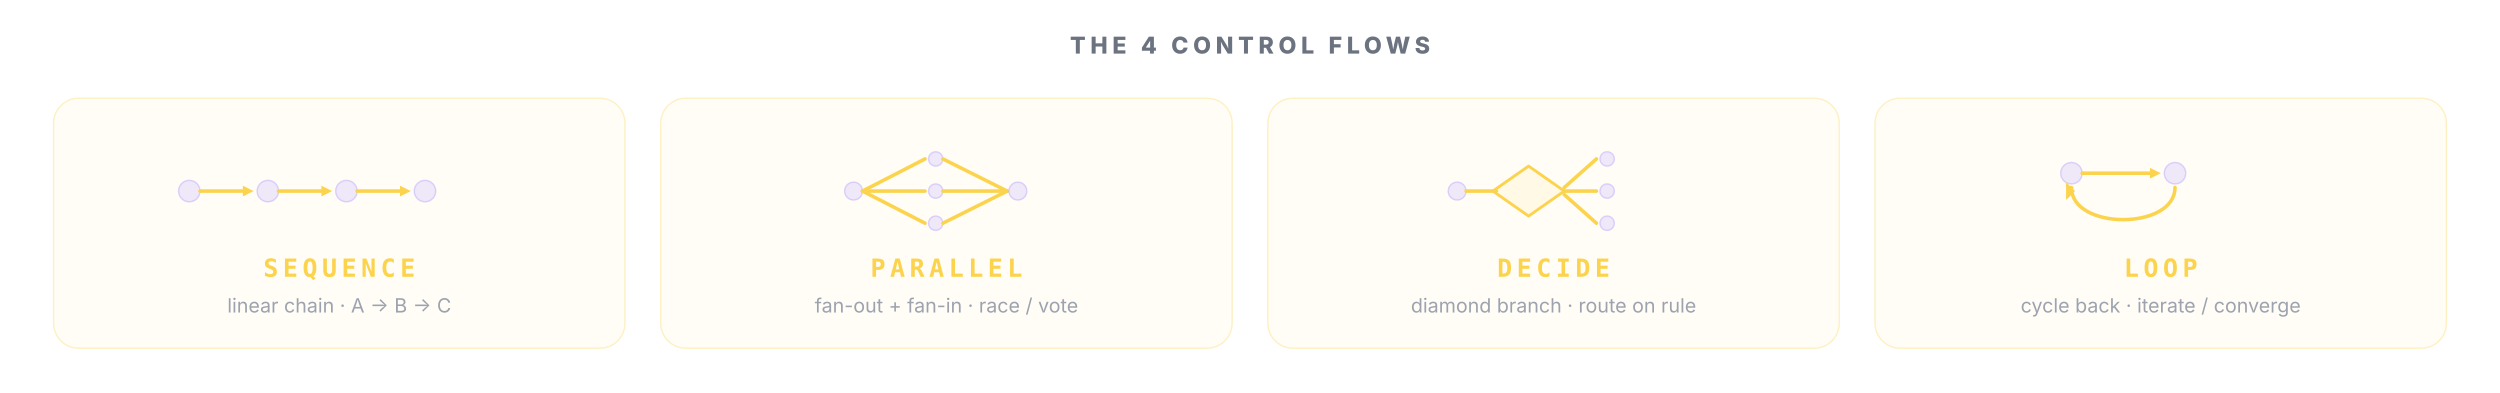
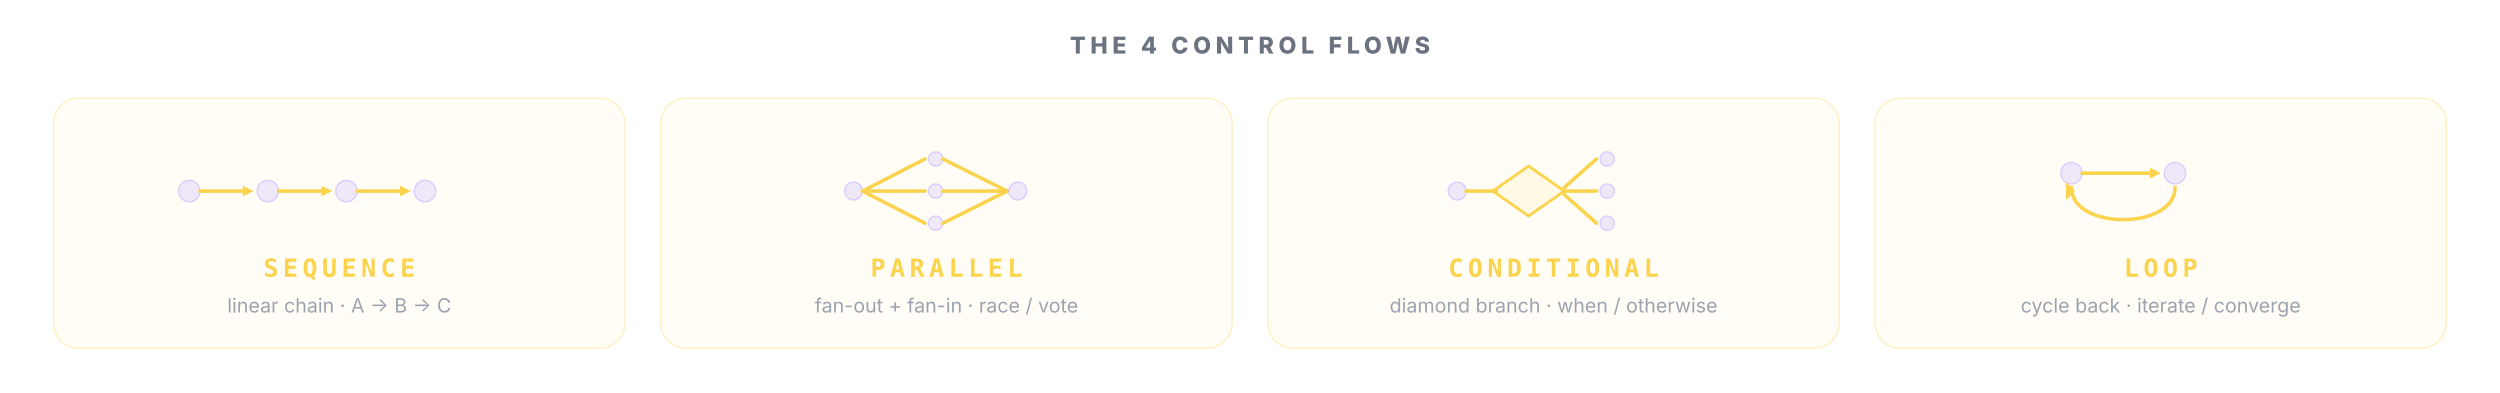
- <svg xmlns="http://www.w3.org/2000/svg" viewBox="0 0 1400 220" role="img" aria-label="agentfootprint — the 4 control flows: Sequence (linear chain A → B → C), Parallel (fan-out then fan-in across multiple agents), Decide (diamond gate that routes on a rule), Loop (cycle back from end to start until convergence). All four shown in one yellow visual language; differentiation is by SHAPE not color, signaling that 'control flow' is one category with four iconic forms.">
+ <svg xmlns="http://www.w3.org/2000/svg" viewBox="0 0 1400 220" role="img" aria-label="agentfootprint — the 4 control flows: Sequence (linear chain A → B → C), Parallel (fan-out then fan-in across multiple agents), Conditional (diamond gate that routes on a predicate), Loop (cycle back from end to start until convergence). All four shown in one yellow visual language; differentiation is by SHAPE not color, signaling that 'control flow' is one category with four iconic forms.">
  <defs>
    <style>
      .pulse  { animation: cf-p 2.4s ease-in-out infinite; transform-origin: center; transform-box: fill-box; }
      .pulse2 { animation: cf-p 2.4s ease-in-out infinite; animation-delay: 0.3s; transform-origin: center; transform-box: fill-box; }
      .pulse3 { animation: cf-p 2.4s ease-in-out infinite; animation-delay: 0.6s; transform-origin: center; transform-box: fill-box; }
      .pulse4 { animation: cf-p 2.4s ease-in-out infinite; animation-delay: 0.9s; transform-origin: center; transform-box: fill-box; }
      @keyframes cf-p { 0%,100% { opacity: 1 } 50% { opacity: 0.65 } }

      .head { font-family: -apple-system, BlinkMacSystemFont, "Segoe UI", Inter, sans-serif; font-size: 13px; letter-spacing: 0.20em; font-weight: 800; fill: #6B7280; }
      .name { font-family: ui-monospace, "SF Mono", Menlo, Consolas, monospace; font-size: 14px; letter-spacing: 0.18em; font-weight: 800; fill: #FCD34D; }
      .desc { font-family: -apple-system, BlinkMacSystemFont, "Segoe UI", Inter, sans-serif; font-size: 11px; fill: #9CA3AF; }
    </style>
  </defs>
  <text x="700" y="30" text-anchor="middle" class="head">THE 4 CONTROL FLOWS</text>
  <g class="pulse" transform="translate(30,55)">
    <rect width="320" height="140" rx="14" fill="rgba(252,211,77,0.05)" stroke="rgba(252,211,77,0.32)" stroke-width="0.8" />
    <g transform="translate(76,52)">
      <circle cx="0" cy="0" r="6" fill="rgba(196,181,253,0.30)" stroke="rgba(196,181,253,0.60)" stroke-width="0.8" />
      <line x1="6" y1="0" x2="32" y2="0" stroke="#FCD34D" stroke-width="2" stroke-linecap="round" />
      <polygon points="30,-3 36,0 30,3" fill="#FCD34D" />
      <circle cx="44" cy="0" r="6" fill="rgba(196,181,253,0.30)" stroke="rgba(196,181,253,0.60)" stroke-width="0.8" />
      <line x1="50" y1="0" x2="76" y2="0" stroke="#FCD34D" stroke-width="2" stroke-linecap="round" />
      <polygon points="74,-3 80,0 74,3" fill="#FCD34D" />
      <circle cx="88" cy="0" r="6" fill="rgba(196,181,253,0.30)" stroke="rgba(196,181,253,0.60)" stroke-width="0.8" />
      <line x1="94" y1="0" x2="120" y2="0" stroke="#FCD34D" stroke-width="2" stroke-linecap="round" />
      <polygon points="118,-3 124,0 118,3" fill="#FCD34D" />
      <circle cx="132" cy="0" r="6" fill="rgba(196,181,253,0.30)" stroke="rgba(196,181,253,0.60)" stroke-width="0.8" />
    </g>
    <text x="160" y="100" text-anchor="middle" class="name">SEQUENCE</text>
    <text x="160" y="120" text-anchor="middle" class="desc">linear chain · A → B → C</text>
  </g>
  <g class="pulse2" transform="translate(370,55)">
    <rect width="320" height="140" rx="14" fill="rgba(252,211,77,0.05)" stroke="rgba(252,211,77,0.32)" stroke-width="0.8" />
    <g transform="translate(108,52)">
      <circle cx="0" cy="0" r="5" fill="rgba(196,181,253,0.30)" stroke="rgba(196,181,253,0.60)" stroke-width="0.8" />
      <line x1="5" y1="0" x2="40" y2="-18" stroke="#FCD34D" stroke-width="2" stroke-linecap="round" />
      <line x1="5" y1="0" x2="40" y2="0" stroke="#FCD34D" stroke-width="2" stroke-linecap="round" />
      <line x1="5" y1="0" x2="40" y2="18" stroke="#FCD34D" stroke-width="2" stroke-linecap="round" />
      <circle cx="46" cy="-18" r="4" fill="rgba(196,181,253,0.30)" stroke="rgba(196,181,253,0.60)" stroke-width="0.8" />
      <circle cx="46" cy="0" r="4" fill="rgba(196,181,253,0.30)" stroke="rgba(196,181,253,0.60)" stroke-width="0.8" />
      <circle cx="46" cy="18" r="4" fill="rgba(196,181,253,0.30)" stroke="rgba(196,181,253,0.60)" stroke-width="0.8" />
      <line x1="50" y1="-18" x2="86" y2="0" stroke="#FCD34D" stroke-width="2" stroke-linecap="round" />
      <line x1="50" y1="0" x2="86" y2="0" stroke="#FCD34D" stroke-width="2" stroke-linecap="round" />
      <line x1="50" y1="18" x2="86" y2="0" stroke="#FCD34D" stroke-width="2" stroke-linecap="round" />
      <circle cx="92" cy="0" r="5" fill="rgba(196,181,253,0.30)" stroke="rgba(196,181,253,0.60)" stroke-width="0.8" />
    </g>
    <text x="160" y="100" text-anchor="middle" class="name">PARALLEL</text>
    <text x="160" y="120" text-anchor="middle" class="desc">fan-out + fan-in · race / vote</text>
  </g>
  <g class="pulse3" transform="translate(710,55)">
    <rect width="320" height="140" rx="14" fill="rgba(252,211,77,0.05)" stroke="rgba(252,211,77,0.32)" stroke-width="0.8" />
    <g transform="translate(106,52)">
      <circle cx="0" cy="0" r="5" fill="rgba(196,181,253,0.30)" stroke="rgba(196,181,253,0.60)" stroke-width="0.8" />
      <line x1="5" y1="0" x2="22" y2="0" stroke="#FCD34D" stroke-width="2" stroke-linecap="round" />
      <polygon points="40,-14 60,0 40,14 20,0" fill="rgba(252,211,77,0.10)" stroke="#FCD34D" stroke-width="1.6" stroke-linejoin="round" />
      <line x1="60" y1="-2" x2="78" y2="-18" stroke="#FCD34D" stroke-width="2" stroke-linecap="round" />
      <line x1="60" y1="0" x2="78" y2="0" stroke="#FCD34D" stroke-width="2" stroke-linecap="round" />
      <line x1="60" y1="2" x2="78" y2="18" stroke="#FCD34D" stroke-width="2" stroke-linecap="round" />
      <circle cx="84" cy="-18" r="4" fill="rgba(196,181,253,0.30)" stroke="rgba(196,181,253,0.60)" stroke-width="0.8" />
      <circle cx="84" cy="0" r="4" fill="rgba(196,181,253,0.30)" stroke="rgba(196,181,253,0.60)" stroke-width="0.8" />
      <circle cx="84" cy="18" r="4" fill="rgba(196,181,253,0.30)" stroke="rgba(196,181,253,0.60)" stroke-width="0.8" />
    </g>
-     <text x="160" y="100" text-anchor="middle" class="name">DECIDE</text>
-     <text x="160" y="120" text-anchor="middle" class="desc">diamond branch · route on rule</text>
+     <text x="160" y="100" text-anchor="middle" class="name">CONDITIONAL</text>
+     <text x="160" y="120" text-anchor="middle" class="desc">diamond branch · when / otherwise</text>
  </g>
  <g class="pulse4" transform="translate(1050,55)">
    <rect width="320" height="140" rx="14" fill="rgba(252,211,77,0.05)" stroke="rgba(252,211,77,0.32)" stroke-width="0.8" />
    <g transform="translate(110,42)">
      <circle cx="0" cy="0" r="6" fill="rgba(196,181,253,0.30)" stroke="rgba(196,181,253,0.60)" stroke-width="0.8" />
      <line x1="6" y1="0" x2="46" y2="0" stroke="#FCD34D" stroke-width="2" stroke-linecap="round" />
      <polygon points="44,-3 50,0 44,3" fill="#FCD34D" />
      <circle cx="58" cy="0" r="6" fill="rgba(196,181,253,0.30)" stroke="rgba(196,181,253,0.60)" stroke-width="0.8" />
      <path d="M 58 8 C 58 32, 0 32, 0 8" stroke="#FCD34D" stroke-width="2" fill="none" stroke-linecap="round" />
      <polygon points="2,10 -3,5 -3,15" fill="#FCD34D" />
    </g>
    <text x="160" y="100" text-anchor="middle" class="name">LOOP</text>
    <text x="160" y="120" text-anchor="middle" class="desc">cycle back · iterate / converge</text>
  </g>
</svg>
